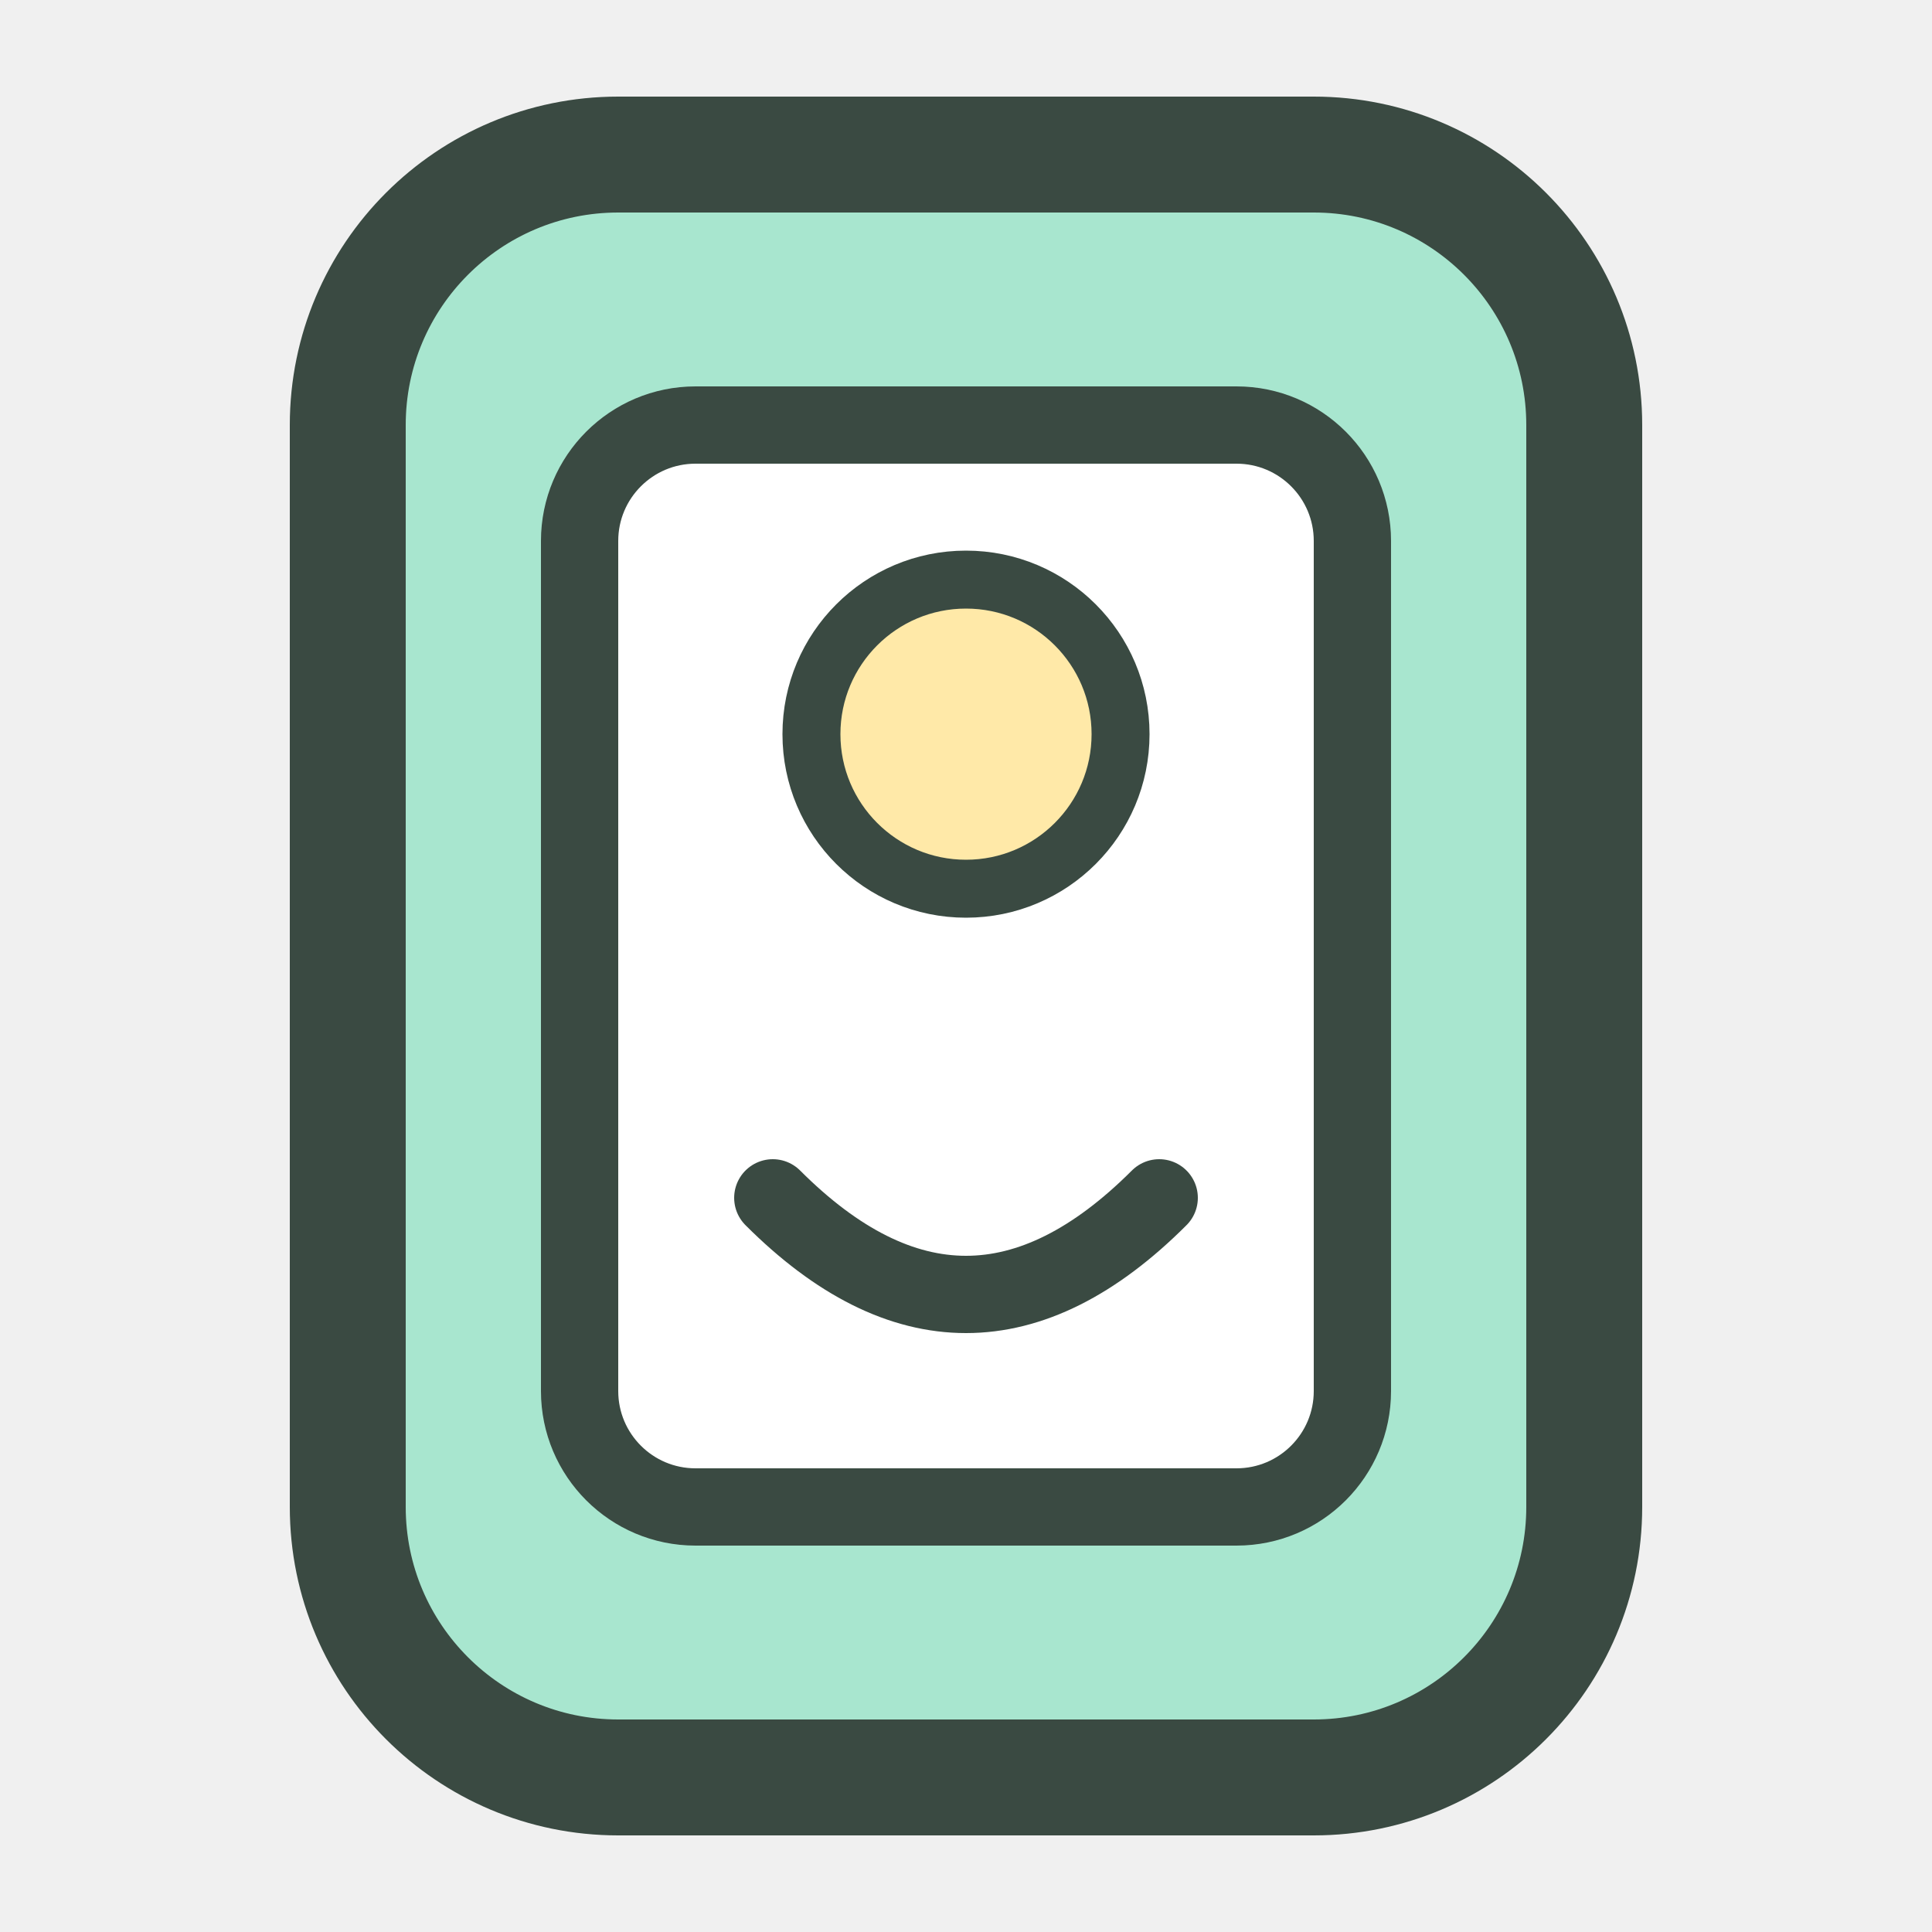
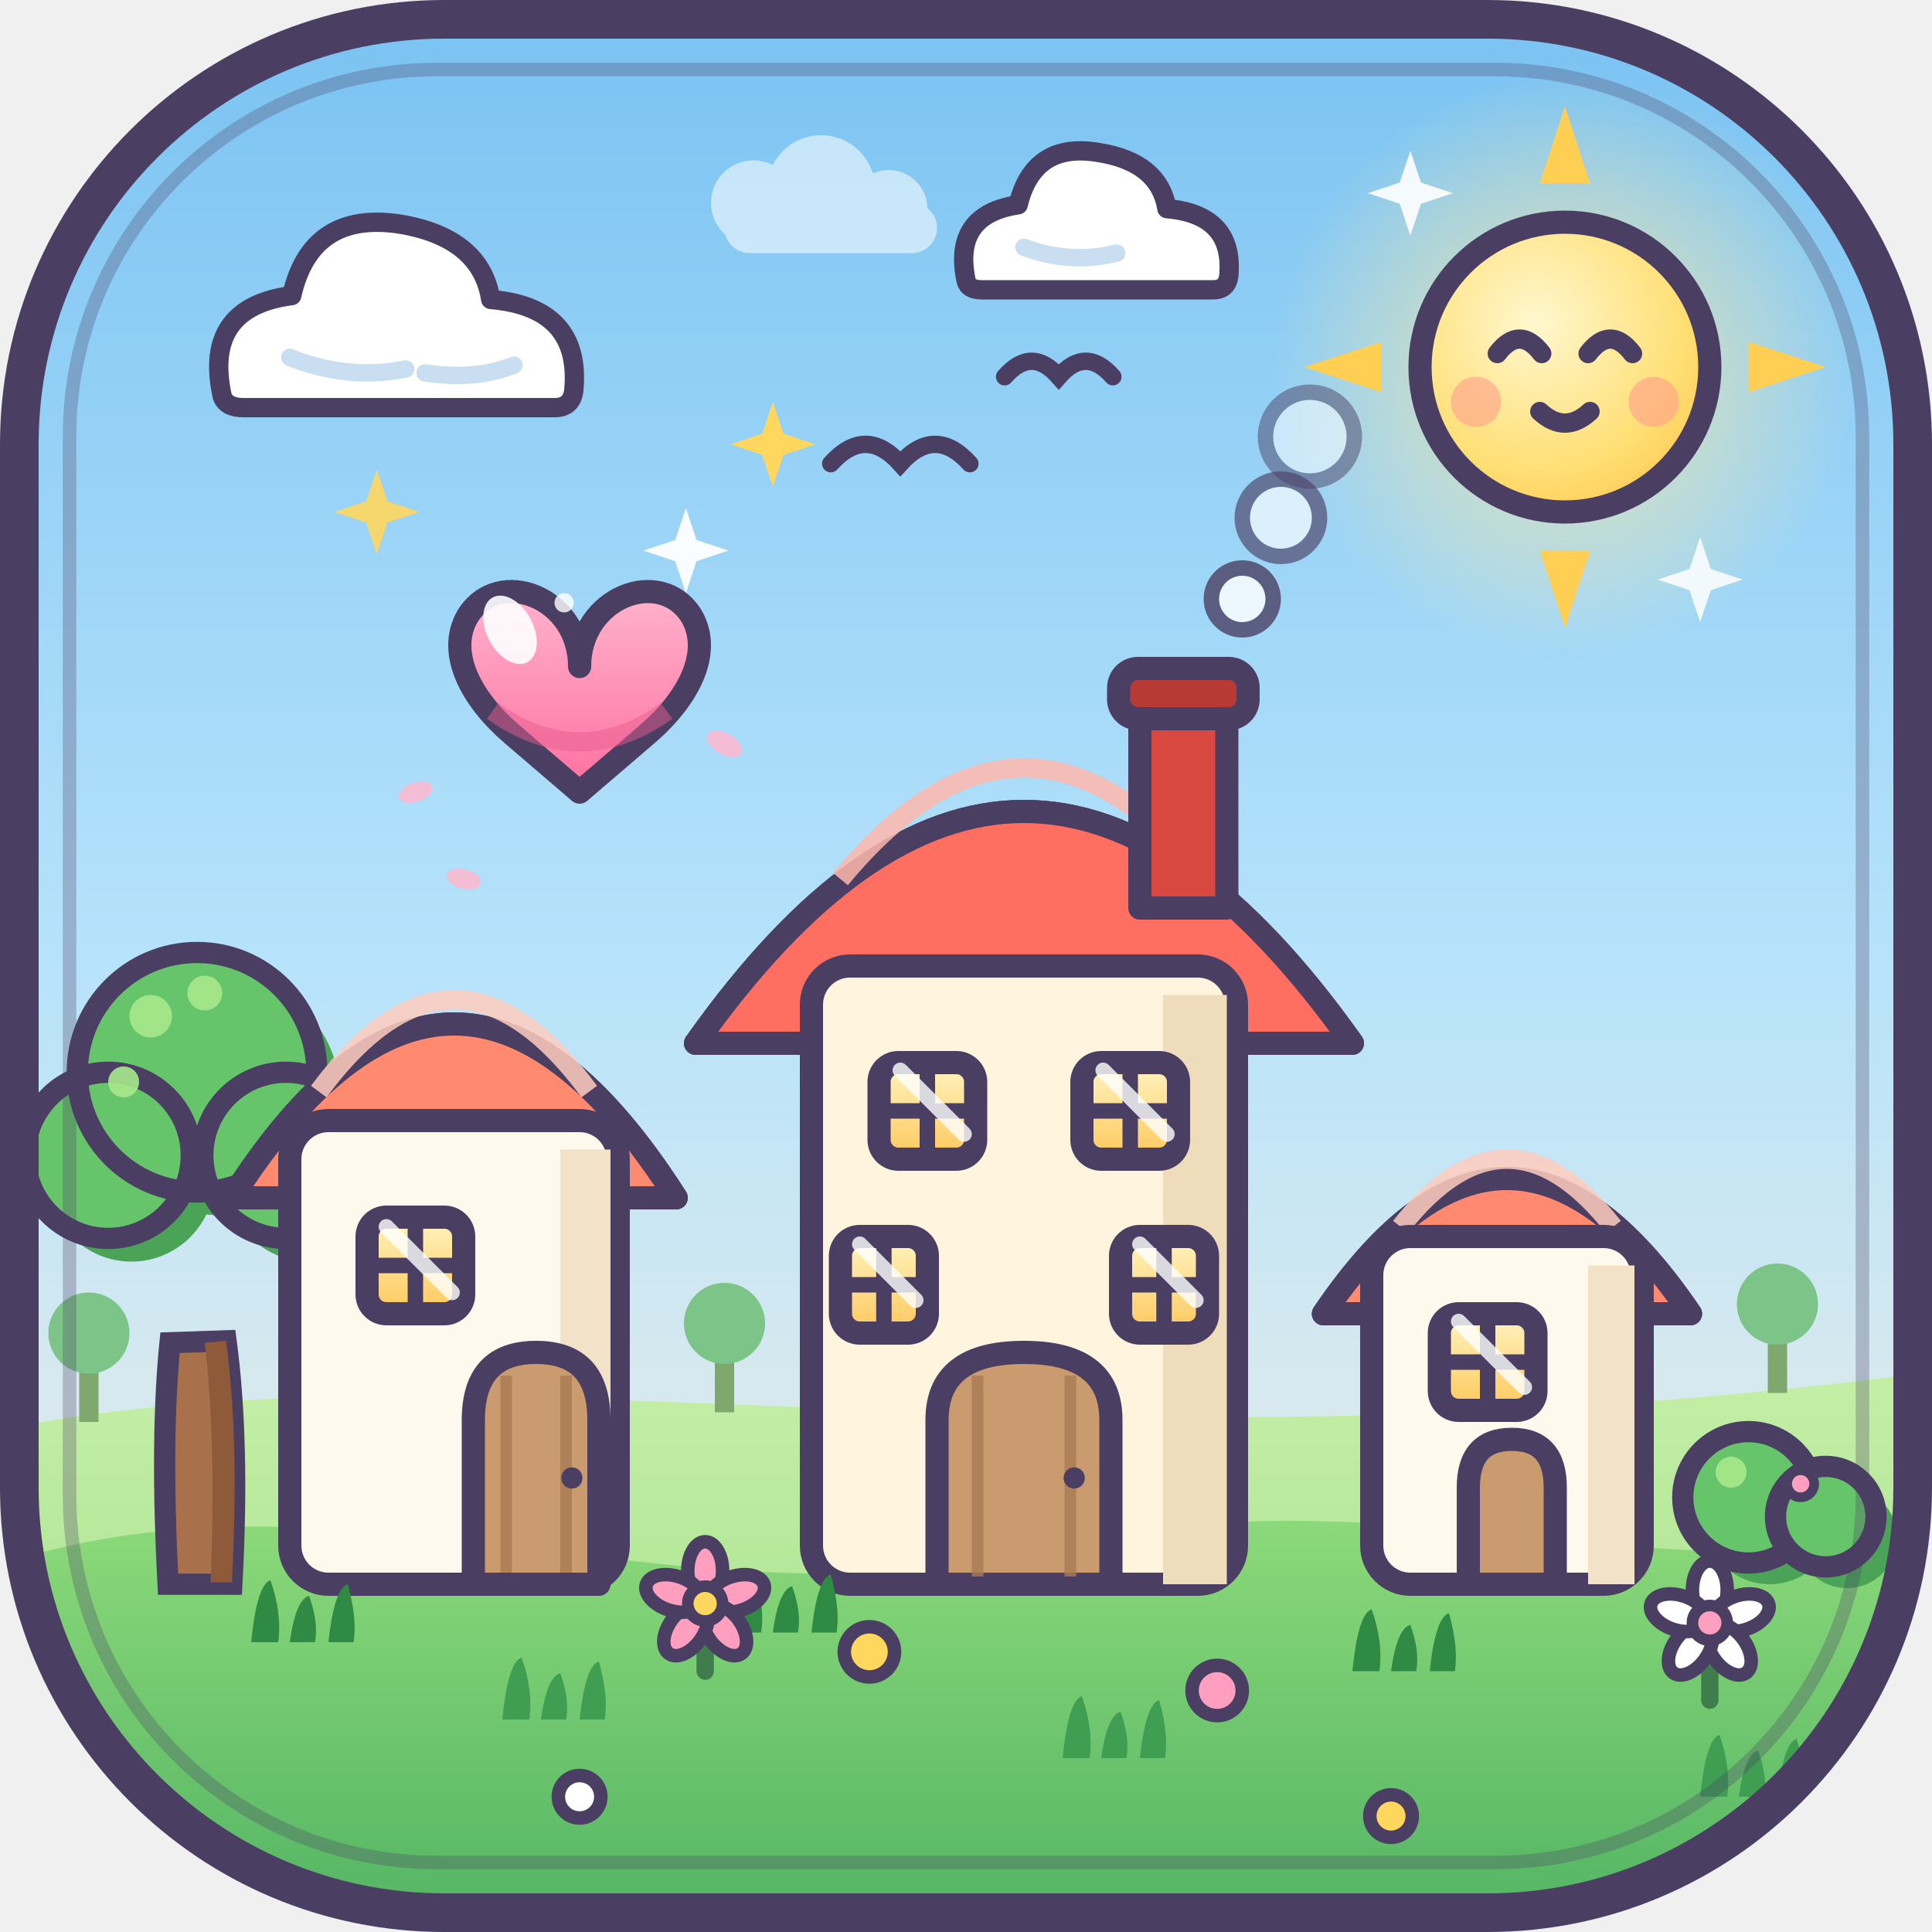
<svg xmlns="http://www.w3.org/2000/svg" viewBox="0 0 100 100">
-   <rect x="18" y="8" width="64" height="84" rx="14" fill="#A8E6CF" stroke="#3A4A42" stroke-width="6" />
-   <rect x="30" y="22" width="40" height="56" rx="6" fill="#fff" stroke="#3A4A42" stroke-width="4" />
-   <circle cx="50" cy="38" r="8" fill="#FFE9A8" stroke="#3A4A42" stroke-width="3" />
-   <path d="M40 62 Q50 72 60 62" fill="none" stroke="#3A4A42" stroke-width="4" stroke-linecap="round" />
+   <defs>
+     <linearGradient id="sky" x1="0" y1="0" x2="0" y2="1">
+       <stop offset="0" stop-color="#79C2F2" />
+       <stop offset=".5" stop-color="#B7E3FB" />
+       <stop offset="1" stop-color="#FFF1DD" />
+     </linearGradient>
+     <linearGradient id="hillBack" x1="0" y1="0" x2="0" y2="1">
+       <stop offset="0" stop-color="#C4EFA6" />
+       <stop offset="1" stop-color="#9ADB84" />
+     </linearGradient>
+     <linearGradient id="hillFront" x1="0" y1="0" x2="0" y2="1">
+       <stop offset="0" stop-color="#8CD97A" />
+       <stop offset="1" stop-color="#4FB262" />
+     </linearGradient>
+     <radialGradient id="sunGlow" cx=".5" cy=".5" r=".5">
+       <stop offset="0" stop-color="#FFE9A0" stop-opacity=".85" />
+       <stop offset="1" stop-color="#FFE9A0" stop-opacity="0" />
+     </radialGradient>
+     <radialGradient id="sunBody" cx=".4" cy=".35" r=".8">
+       <stop offset="0" stop-color="#FFF7CE" />
+       <stop offset=".65" stop-color="#FFDE73" />
+       <stop offset="1" stop-color="#FFC24A" />
+     </radialGradient>
+     <linearGradient id="winGlow" x1="0" y1="0" x2="0" y2="1">
+       <stop offset="0" stop-color="#FFF4C1" />
+       <stop offset="1" stop-color="#FFC85C" />
+     </linearGradient>
+     <linearGradient id="heartG" x1="0" y1="0" x2="0" y2="1">
+       <stop offset="0" stop-color="#FFB3CD" />
+       <stop offset="1" stop-color="#FF6FA0" />
+     </linearGradient>
+     <clipPath id="frame">
+       <rect x="1" y="1" width="98" height="98" rx="22" />
+     </clipPath>
+     <path id="tuft" d="M0 0Q.3-3 1-3.2 1.6-1.5 1.4 0zM2 0Q2.3-2.2 3-2.4 3.5-1 3.3 0zM4 0Q4.3-2.8 5-3 5.5-1.2 5.3 0z" />
+     <path id="sp" d="M0 -2.2L.55 -.55L2.2 0L.55 .55L0 2.2L-.55 .55L-2.2 0L-.55 -.55Z" />
+   </defs>
+   <g clip-path="url(#frame)">
+     <rect width="100" height="100" fill="url(#sky)" />
+     <circle cx="81" cy="19" r="15" fill="url(#sunGlow)" />
+     <g fill="#FFCF54">
+       <path d="M81 5.5L79.7 9.5L82.3 9.5Z" />
+       <path d="M81 32.5L79.7 28.5L82.3 28.5Z" />
+       <path d="M67.5 19L71.5 17.7L71.5 20.3Z" />
+       <path d="M94.5 19L90.5 17.7L90.5 20.3Z" />
+       <path d="M90.5 9.5L88.6 11.4L86.8 13.2Z" />
+       <path d="M71.5 9.5L73.4 11.4L75.2 13.2Z" />
+       <path d="M90.5 28.5L88.6 26.6L86.8 24.8Z" />
+       <path d="M71.5 28.5L73.4 26.6L75.2 24.8Z" />
+     </g>
+     <circle cx="81" cy="19" r="7.5" fill="url(#sunBody)" stroke="#4A3F63" stroke-width="1.2" />
+     <g fill="none" stroke="#4A3F63" stroke-linecap="round">
+       <path d="M77.5 18.3q1.15-1.5 2.3 0M82.2 18.3q1.15-1.5 2.3 0" stroke-width="1" />
+       <path d="M79.7 21.3q1.3 1.2 2.6 0" stroke-width="1" />
+     </g>
+     <circle cx="76.4" cy="20.8" r="1.3" fill="#FF9E8A" opacity=".6" />
+     <circle cx="85.6" cy="20.8" r="1.3" fill="#FF9E8A" opacity=".6" />
+     <g fill="#FFFFFF" stroke="#4A3F63" stroke-width="1" stroke-linejoin="round">
+       <path d="M11.5 20.5q-1-4.6 3.6-5.2 1-4.4 5.6-3.7 4.2.7 4.7 3.9 4.7.4 4.3 4.7-.1.9-1 .9H12.6q-.9 0-1.1-.6z" />
+       <path d="M50 14.5q-.7-3.4 2.7-3.9.8-3.3 4.2-2.7 3.1.5 3.5 2.9 3.5.3 3.2 3.5-.1.7-.8.7h-12q-.7 0-.8-.5z" />
+     </g>
+     <g fill="none" stroke="#BFD9EE" stroke-width=".9" stroke-linecap="round" opacity=".85">
+       <path d="M15 18.5q3 1.2 6 .6M22 19.3q2.6.4 4.6-.4M53 12.8q2.4.9 4.8.3" />
+     </g>
+     <g fill="#FFFFFF" opacity=".55">
+       <circle cx="39" cy="10.5" r="2.2" />
+       <circle cx="42.5" cy="9.8" r="2.8" />
+       <circle cx="46" cy="10.8" r="2" />
+       <rect x="37.5" y="10.5" width="11" height="2.6" rx="1.3" />
+     </g>
+     <g fill="none" stroke="#4A3F63" stroke-width=".9" stroke-linecap="round">
+       <path d="M43 24q1.8-2 3.6 0 1.8-2 3.6 0" />
+       <path d="M52 19.5q1.4-1.6 2.8 0 1.4-1.6 2.8 0" />
+     </g>
+     <path d="M0 74c25-5 55 3 100-3v30H0z" fill="url(#hillBack)" />
+     <g>
+       <rect x="4.1" y="69.8" width="1" height="3.8" fill="#7FA86F" />
+       <circle cx="4.6" cy="69" r="2.1" fill="#7CC487" />
+       <rect x="37" y="69.3" width="1" height="3.8" fill="#7FA86F" />
+       <circle cx="37.5" cy="68.5" r="2.1" fill="#7CC487" />
+       <rect x="91.5" y="68.3" width="1" height="3.8" fill="#7FA86F" />
+       <circle cx="92" cy="67.5" r="2.1" fill="#7CC487" />
+     </g>
+     <path d="M0 81c18-6 36 4 55-1 17-4 31 3 45-1v22H0z" fill="url(#hillFront)" />
+     <path d="M8.7 82q-.4-7.5.1-12.5l2.9-.1q.7 5.2.3 12.6z" fill="#A9714B" stroke="#4A3F63" stroke-width="1.1" />
+     <path d="M10.6 69.5q.6 5.2.3 12.4h1.1q.4-7.4-.3-12.5z" fill="#8E5A3A" />
+     <g>
+       <circle cx="6.8" cy="61" r="4.3" fill="#4AA357" />
+       <circle cx="16" cy="61" r="4.3" fill="#4AA357" />
+       <circle cx="11.4" cy="56.7" r="6.2" fill="#4AA357" />
+       <circle cx="5.6" cy="59.8" r="4.3" fill="#66C46A" />
+       <circle cx="14.8" cy="59.8" r="4.3" fill="#66C46A" />
+       <circle cx="10.2" cy="55.5" r="6.2" fill="#66C46A" stroke="#4A3F63" stroke-width="1.1" />
+       <circle cx="5.6" cy="59.8" r="4.3" fill="none" stroke="#4A3F63" stroke-width="1.1" />
+       <circle cx="14.8" cy="59.8" r="4.3" fill="none" stroke="#4A3F63" stroke-width="1.1" />
+       <circle cx="7.8" cy="52.6" r="1.1" fill="#A9E98C" opacity=".9" />
+       <circle cx="10.6" cy="51.4" r=".9" fill="#A9E98C" opacity=".9" />
+       <circle cx="6.4" cy="56" r=".8" fill="#A9E98C" opacity=".9" />
+     </g>
+     <g stroke="#4A3F63" stroke-width="1.2" stroke-linejoin="round">
+       <path d="M12 62Q23.5 44 35 62L31.8 62Q23.5 49.8 15.2 62Z" fill="#E8604E" />
+       <path d="M12 62Q23.5 44 35 62z" fill="#FF8A70" />
+       <path d="M16.5 56.5Q23.5 47 30.5 56.5" fill="none" stroke="#FFCDBD" stroke-width="1" opacity=".85" />
+       <rect x="15" y="58" width="17" height="24" rx="2" fill="#FFF8EC" />
+       <rect x="29" y="59.5" width="2.6" height="22.5" fill="#F2E2C8" stroke="none" />
+       <rect x="19" y="63" width="5" height="5" rx="1" fill="url(#winGlow)" />
+       <path d="M21.5 63v5M19 65.5h5" fill="none" stroke-width=".8" />
+       <path d="M20 63.5L23.4 66.9" fill="none" stroke="#FFFFFF" stroke-width=".8" stroke-linecap="round" opacity=".8" />
+       <path d="M24.5 82V73.5Q24.5 70 27.75 70Q31 70 31 73.5V82z" fill="#C99B6E" />
+       <path d="M26.2 71.2V81.4M29.3 71.2V81.4" fill="none" stroke="#A87B52" stroke-width=".6" opacity=".8" />
+       <circle cx="29.6" cy="76.5" r=".55" fill="#4A3F63" stroke="none" />
+     </g>
+     <g stroke="#4A3F63" stroke-width="1.2" stroke-linejoin="round">
+       <path d="M36 54Q53 30 70 54L65.6 54Q53 37.6 40.4 54Z" fill="#E14D44" />
+       <path d="M36 54Q53 30 70 54z" fill="#FF6F61" />
+       <path d="M43.5 45.5Q53 34 62.5 45.5" fill="none" stroke="#FFB9AC" stroke-width="1" opacity=".85" />
+       <rect x="59" y="36.5" width="4.5" height="10.5" fill="#D84840" />
+       <rect x="57.9" y="34.6" width="6.7" height="2.6" rx="1" fill="#B83A34" />
+       <rect x="42" y="50" width="22" height="32" rx="2" fill="#FFF4DE" />
+       <rect x="60.2" y="51.5" width="3.3" height="30.5" fill="#EFDCBB" stroke="none" />
+       <g fill="url(#winGlow)">
+         <rect x="45.5" y="55" width="5" height="5" rx="1" />
+         <rect x="56" y="55" width="5" height="5" rx="1" />
+         <rect x="43.5" y="64" width="4.5" height="5" rx="1" />
+         <rect x="58" y="64" width="4.5" height="5" rx="1" />
+       </g>
+       <g fill="none" stroke-width=".8">
+         <path d="M48 55v5M45.5 57.5h5M58.5 55v5M56 57.5h5M45.75 64v5M43.5 66.5h4.5M60.25 64v5M58 66.5h4.5" />
+       </g>
+       <g fill="none" stroke="#FFFFFF" stroke-width=".8" stroke-linecap="round" opacity=".8">
+         <path d="M46.6 55.4L49.9 58.7M57.1 55.4L60.4 58.7M44.5 64.4L47.4 67.3M59 64.4L61.9 67.3" />
+       </g>
+       <path d="M48.5 82V73.5Q48.5 70 53 70Q57.5 70 57.5 73.5V82z" fill="#C99B6E" />
+       <path d="M50.6 71.2V81.6M55.4 71.2V81.6" fill="none" stroke="#A87B52" stroke-width=".6" opacity=".8" />
+       <circle cx="55.6" cy="76.5" r=".55" fill="#4A3F63" stroke="none" />
+     </g>
+     <g fill="#FFFFFF" stroke="#4A3F63" stroke-width=".8">
+       <circle cx="64.3" cy="31" r="1.6" opacity=".8" />
+       <circle cx="66.3" cy="26.8" r="2" opacity=".65" />
+       <circle cx="67.8" cy="22.6" r="2.3" opacity=".5" />
+     </g>
+     <g stroke="#4A3F63" stroke-width="1.2" stroke-linejoin="round">
+       <path d="M68.5 68Q78 54 87.5 68L84.6 68Q78 58.6 71.4 68Z" fill="#E8604E" />
+       <path d="M68.5 68Q78 54 87.5 68z" fill="#FF8A70" />
+       <path d="M72.5 63.5Q78 56.5 83.5 63.5" fill="none" stroke="#FFCDBD" stroke-width="1" opacity=".85" />
+       <rect x="71" y="64" width="14" height="18" rx="2" fill="#FFF8EC" />
+       <rect x="82.2" y="65.5" width="2.4" height="16.5" fill="#F2E2C8" stroke="none" />
+       <rect x="74.5" y="68" width="5" height="5" rx="1" fill="url(#winGlow)" />
+       <path d="M77 68v5M74.5 70.5h5" fill="none" stroke-width=".8" />
+       <path d="M75.5 68.4L78.9 71.8" fill="none" stroke="#FFFFFF" stroke-width=".8" stroke-linecap="round" opacity=".8" />
+       <path d="M76 82V77Q76 74.5 78.25 74.5Q80.5 74.5 80.5 77V82z" fill="#C99B6E" />
+     </g>
+     <circle cx="91.6" cy="78.6" r="3.4" fill="#4AA357" />
+     <circle cx="95.6" cy="79.6" r="2.6" fill="#4AA357" />
+     <circle cx="90.5" cy="77.5" r="3.4" fill="#66C46A" stroke="#4A3F63" stroke-width="1.1" />
+     <circle cx="94.5" cy="78.5" r="2.6" fill="#66C46A" stroke="#4A3F63" stroke-width="1.1" />
+     <circle cx="89.6" cy="76.2" r=".8" fill="#A9E98C" opacity=".9" />
+     <circle cx="93.2" cy="76.8" r=".7" fill="#FF9FC0" stroke="#4A3F63" stroke-width=".5" />
+     <g>
+       <use href="#tuft" x="26" y="89" fill="#3F9E52" />
+       <use href="#tuft" x="38" y="84.5" fill="#2F8A44" transform="scale(1)" />
+       <use href="#tuft" x="55" y="91" fill="#3F9E52" />
+       <use href="#tuft" x="70" y="86.5" fill="#2F8A44" />
+       <use href="#tuft" x="88" y="93" fill="#3F9E52" />
+       <use href="#tuft" x="13" y="85" fill="#2F8A44" />
+     </g>
+     <g stroke="#3F7D4C" stroke-width=".9" stroke-linecap="round">
+       <path d="M36.5 86.5V84.5M88.5 88V85.5" fill="none" />
+     </g>
+     <g transform="translate(36.5 83)">
+       <g fill="#FF9FC0" stroke="#4A3F63" stroke-width=".7">
+         <ellipse cx="0" cy="-1.7" rx=".9" ry="1.5" />
+         <ellipse cx="0" cy="-1.7" rx=".9" ry="1.5" transform="rotate(72)" />
+         <ellipse cx="0" cy="-1.7" rx=".9" ry="1.5" transform="rotate(144)" />
+         <ellipse cx="0" cy="-1.7" rx=".9" ry="1.5" transform="rotate(216)" />
+         <ellipse cx="0" cy="-1.7" rx=".9" ry="1.5" transform="rotate(288)" />
+       </g>
+       <circle r=".9" fill="#FFD75E" stroke="#4A3F63" stroke-width=".6" />
+     </g>
+     <g transform="translate(88.5 84)">
+       <g fill="#FFFFFF" stroke="#4A3F63" stroke-width=".7">
+         <ellipse cx="0" cy="-1.7" rx=".9" ry="1.5" />
+         <ellipse cx="0" cy="-1.7" rx=".9" ry="1.5" transform="rotate(72)" />
+         <ellipse cx="0" cy="-1.7" rx=".9" ry="1.5" transform="rotate(144)" />
+         <ellipse cx="0" cy="-1.7" rx=".9" ry="1.5" transform="rotate(216)" />
+         <ellipse cx="0" cy="-1.7" rx=".9" ry="1.5" transform="rotate(288)" />
+       </g>
+       <circle r=".9" fill="#FF9FC0" stroke="#4A3F63" stroke-width=".6" />
+     </g>
+     <g stroke="#4A3F63" stroke-width=".7">
+       <circle cx="45" cy="85.5" r="1.3" fill="#FFD75E" />
+       <circle cx="63" cy="87.5" r="1.3" fill="#FF9FC0" />
+       <circle cx="30" cy="93" r="1.1" fill="#FFFFFF" />
+       <circle cx="72" cy="94" r="1.1" fill="#FFD75E" />
+     </g>
+     <path d="M30 34.5c0-3.6-4.2-5.2-5.8-2.6-1.1 1.9.2 4.3 2.3 6.1l3.5 3 3.5-3c2.1-1.8 3.4-4.2 2.3-6.1-1.6-2.6-5.8-1-5.8 2.6z" fill="url(#heartG)" stroke="#4A3F63" stroke-width="1.2" stroke-linejoin="round" />
+     <path d="M25.5 36.8Q30 40 34.5 36.8" fill="none" stroke="#E85D8F" stroke-width="1" opacity=".5" />
+     <ellipse cx="26.4" cy="32.6" rx="1.2" ry="1.9" fill="#FFFFFF" opacity=".9" transform="rotate(-28 26.4 32.6)" />
+     <circle cx="29.2" cy="31.2" r=".5" fill="#FFFFFF" opacity=".8" />
+     <g fill="#FFB7CE" opacity=".85">
+       <ellipse cx="37.5" cy="38.5" rx="1" ry=".55" transform="rotate(30 37.5 38.5)" />
+       <ellipse cx="21.5" cy="41" rx=".9" ry=".5" transform="rotate(-20 21.5 41)" />
+       <ellipse cx="24" cy="45.5" rx=".9" ry=".5" transform="rotate(15 24 45.5)" />
+     </g>
+     <g>
+       <use href="#sp" x="40" y="23" fill="#FFD75E" />
+       <use href="#sp" x="19.5" y="26.5" fill="#FFD75E" opacity=".9" transform="translate(0 0)" />
+       <use href="#sp" x="35.5" y="28.5" fill="#FFFFFF" opacity=".95" />
+       <use href="#sp" x="73" y="10" fill="#FFFFFF" opacity=".9" />
+       <use href="#sp" x="88" y="30" fill="#FFFFFF" opacity=".85" />
+     </g>
+   </g>
+   <rect x="3.6" y="3.6" width="92.8" height="92.8" rx="19" fill="none" stroke="#4A3F63" stroke-width=".7" opacity=".3" />
+   <rect x="1" y="1" width="98" height="98" rx="22" fill="none" stroke="#4A3F63" stroke-width="2" />
</svg>
